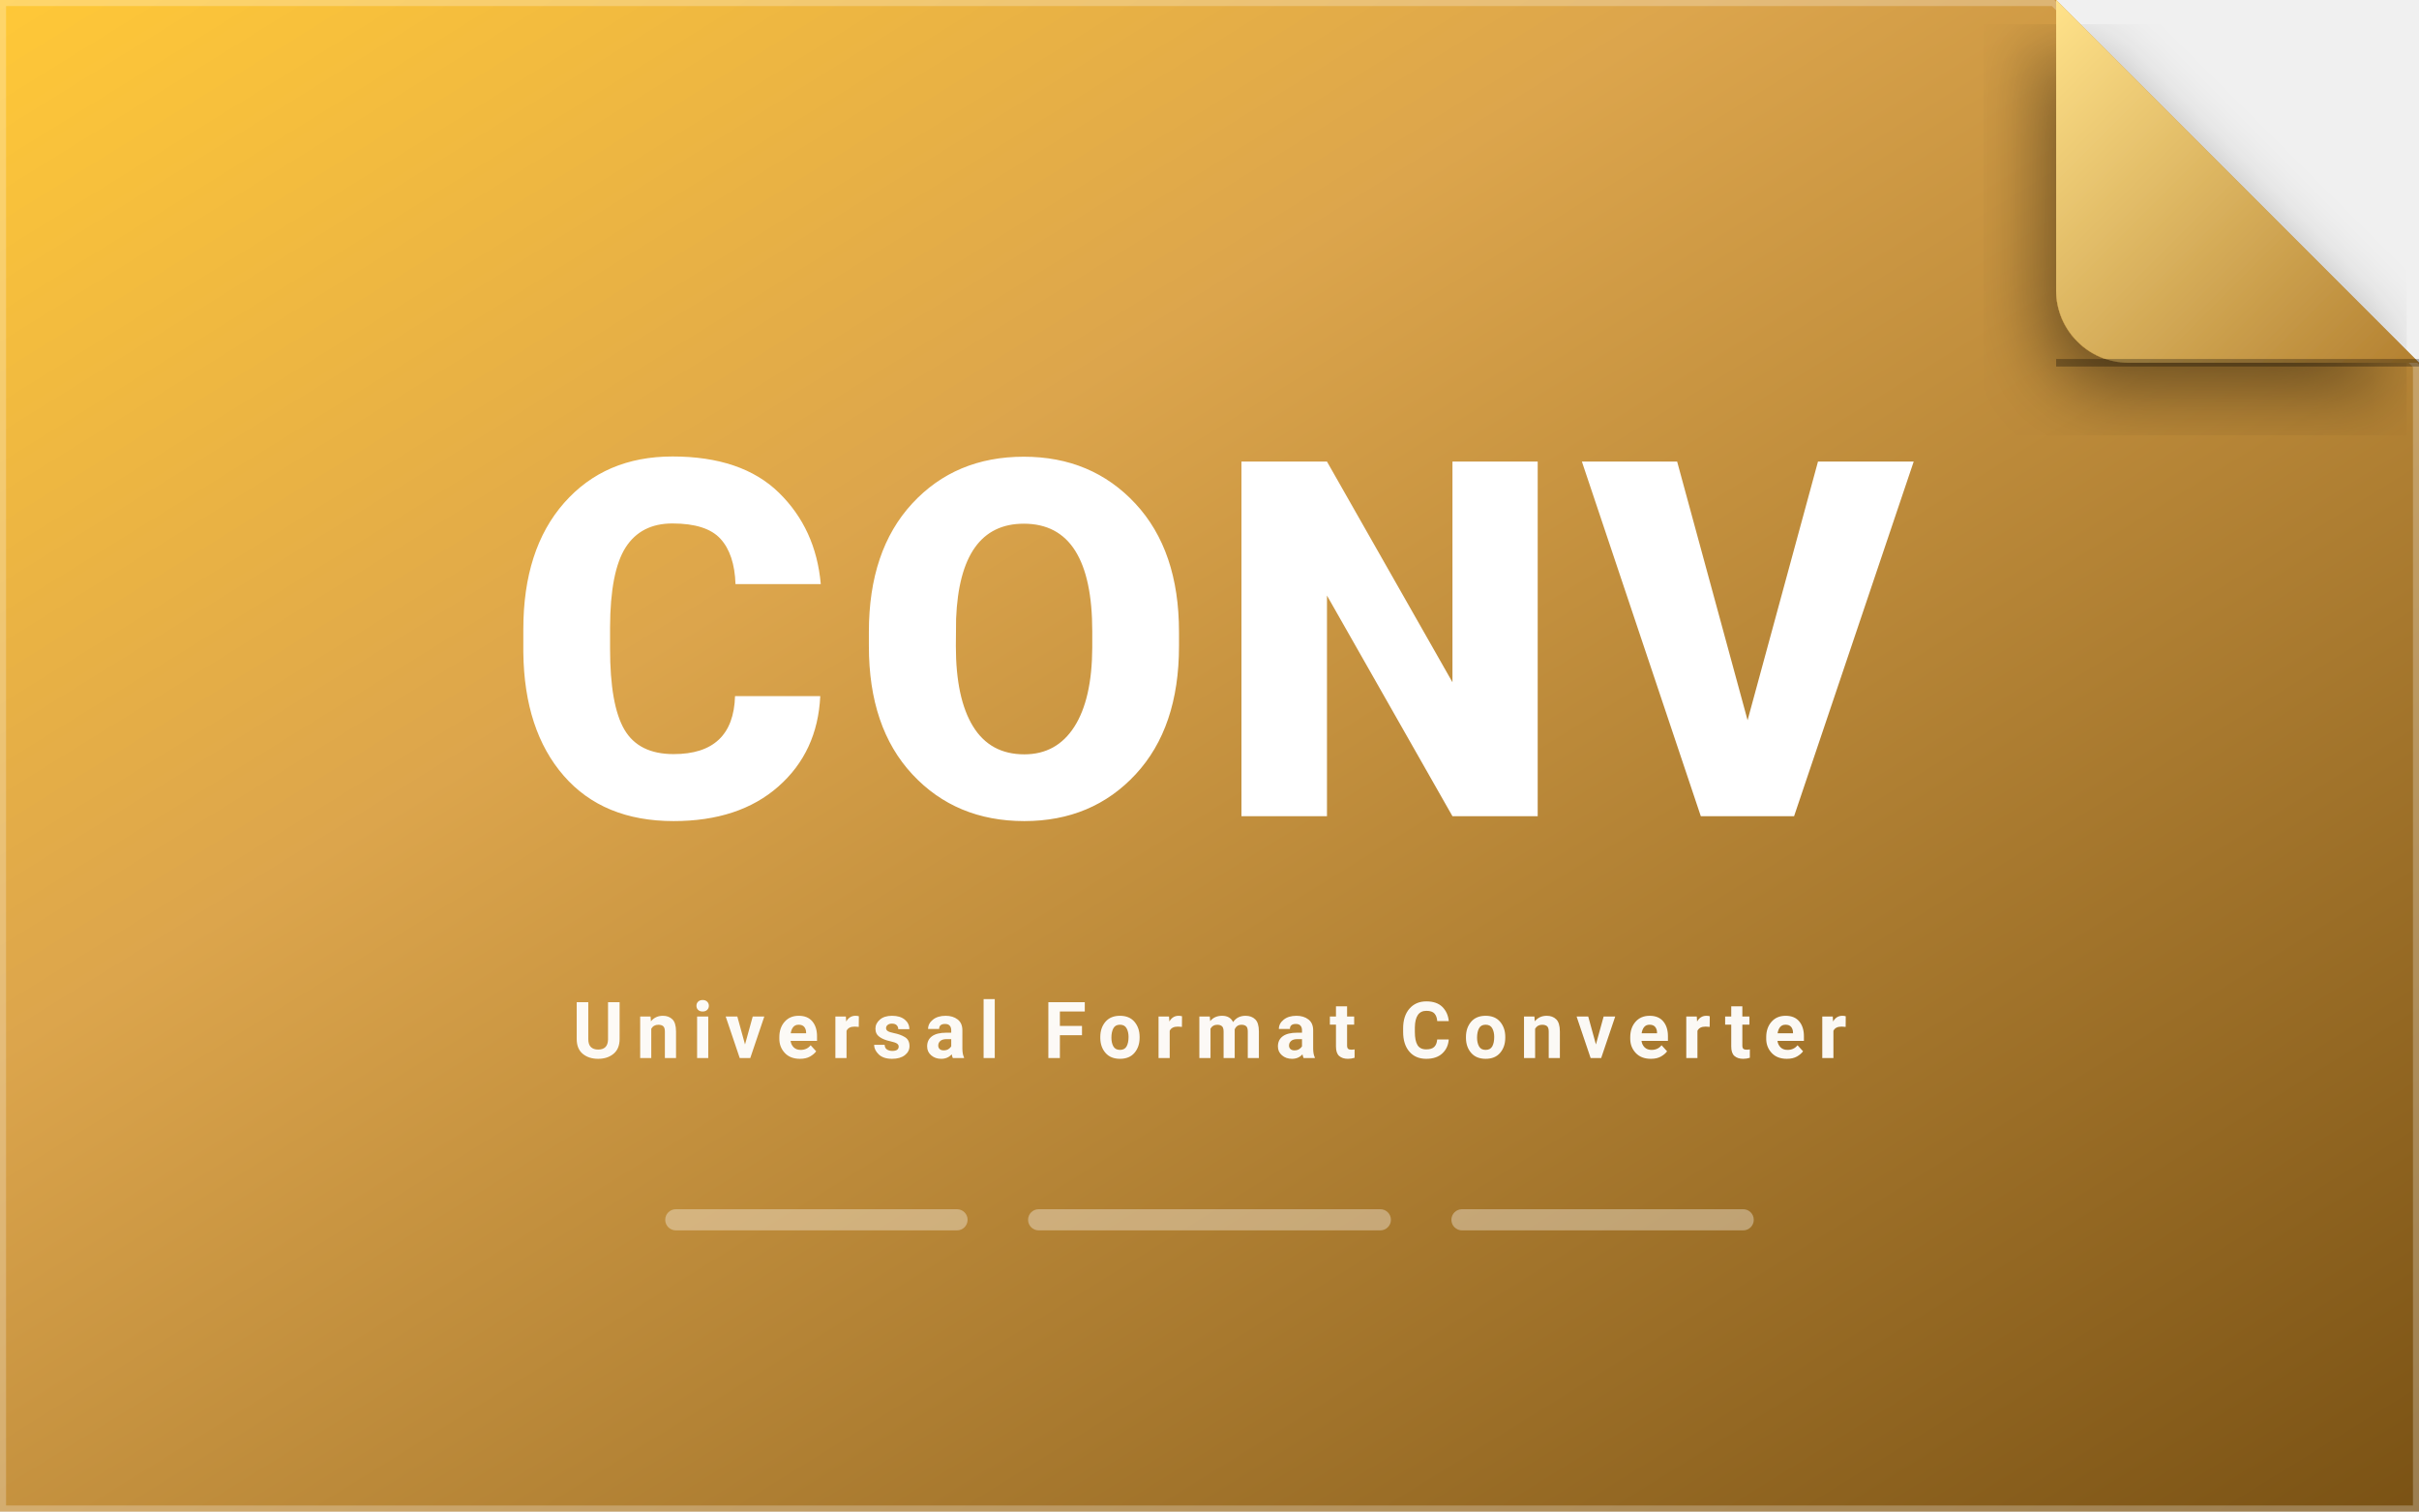
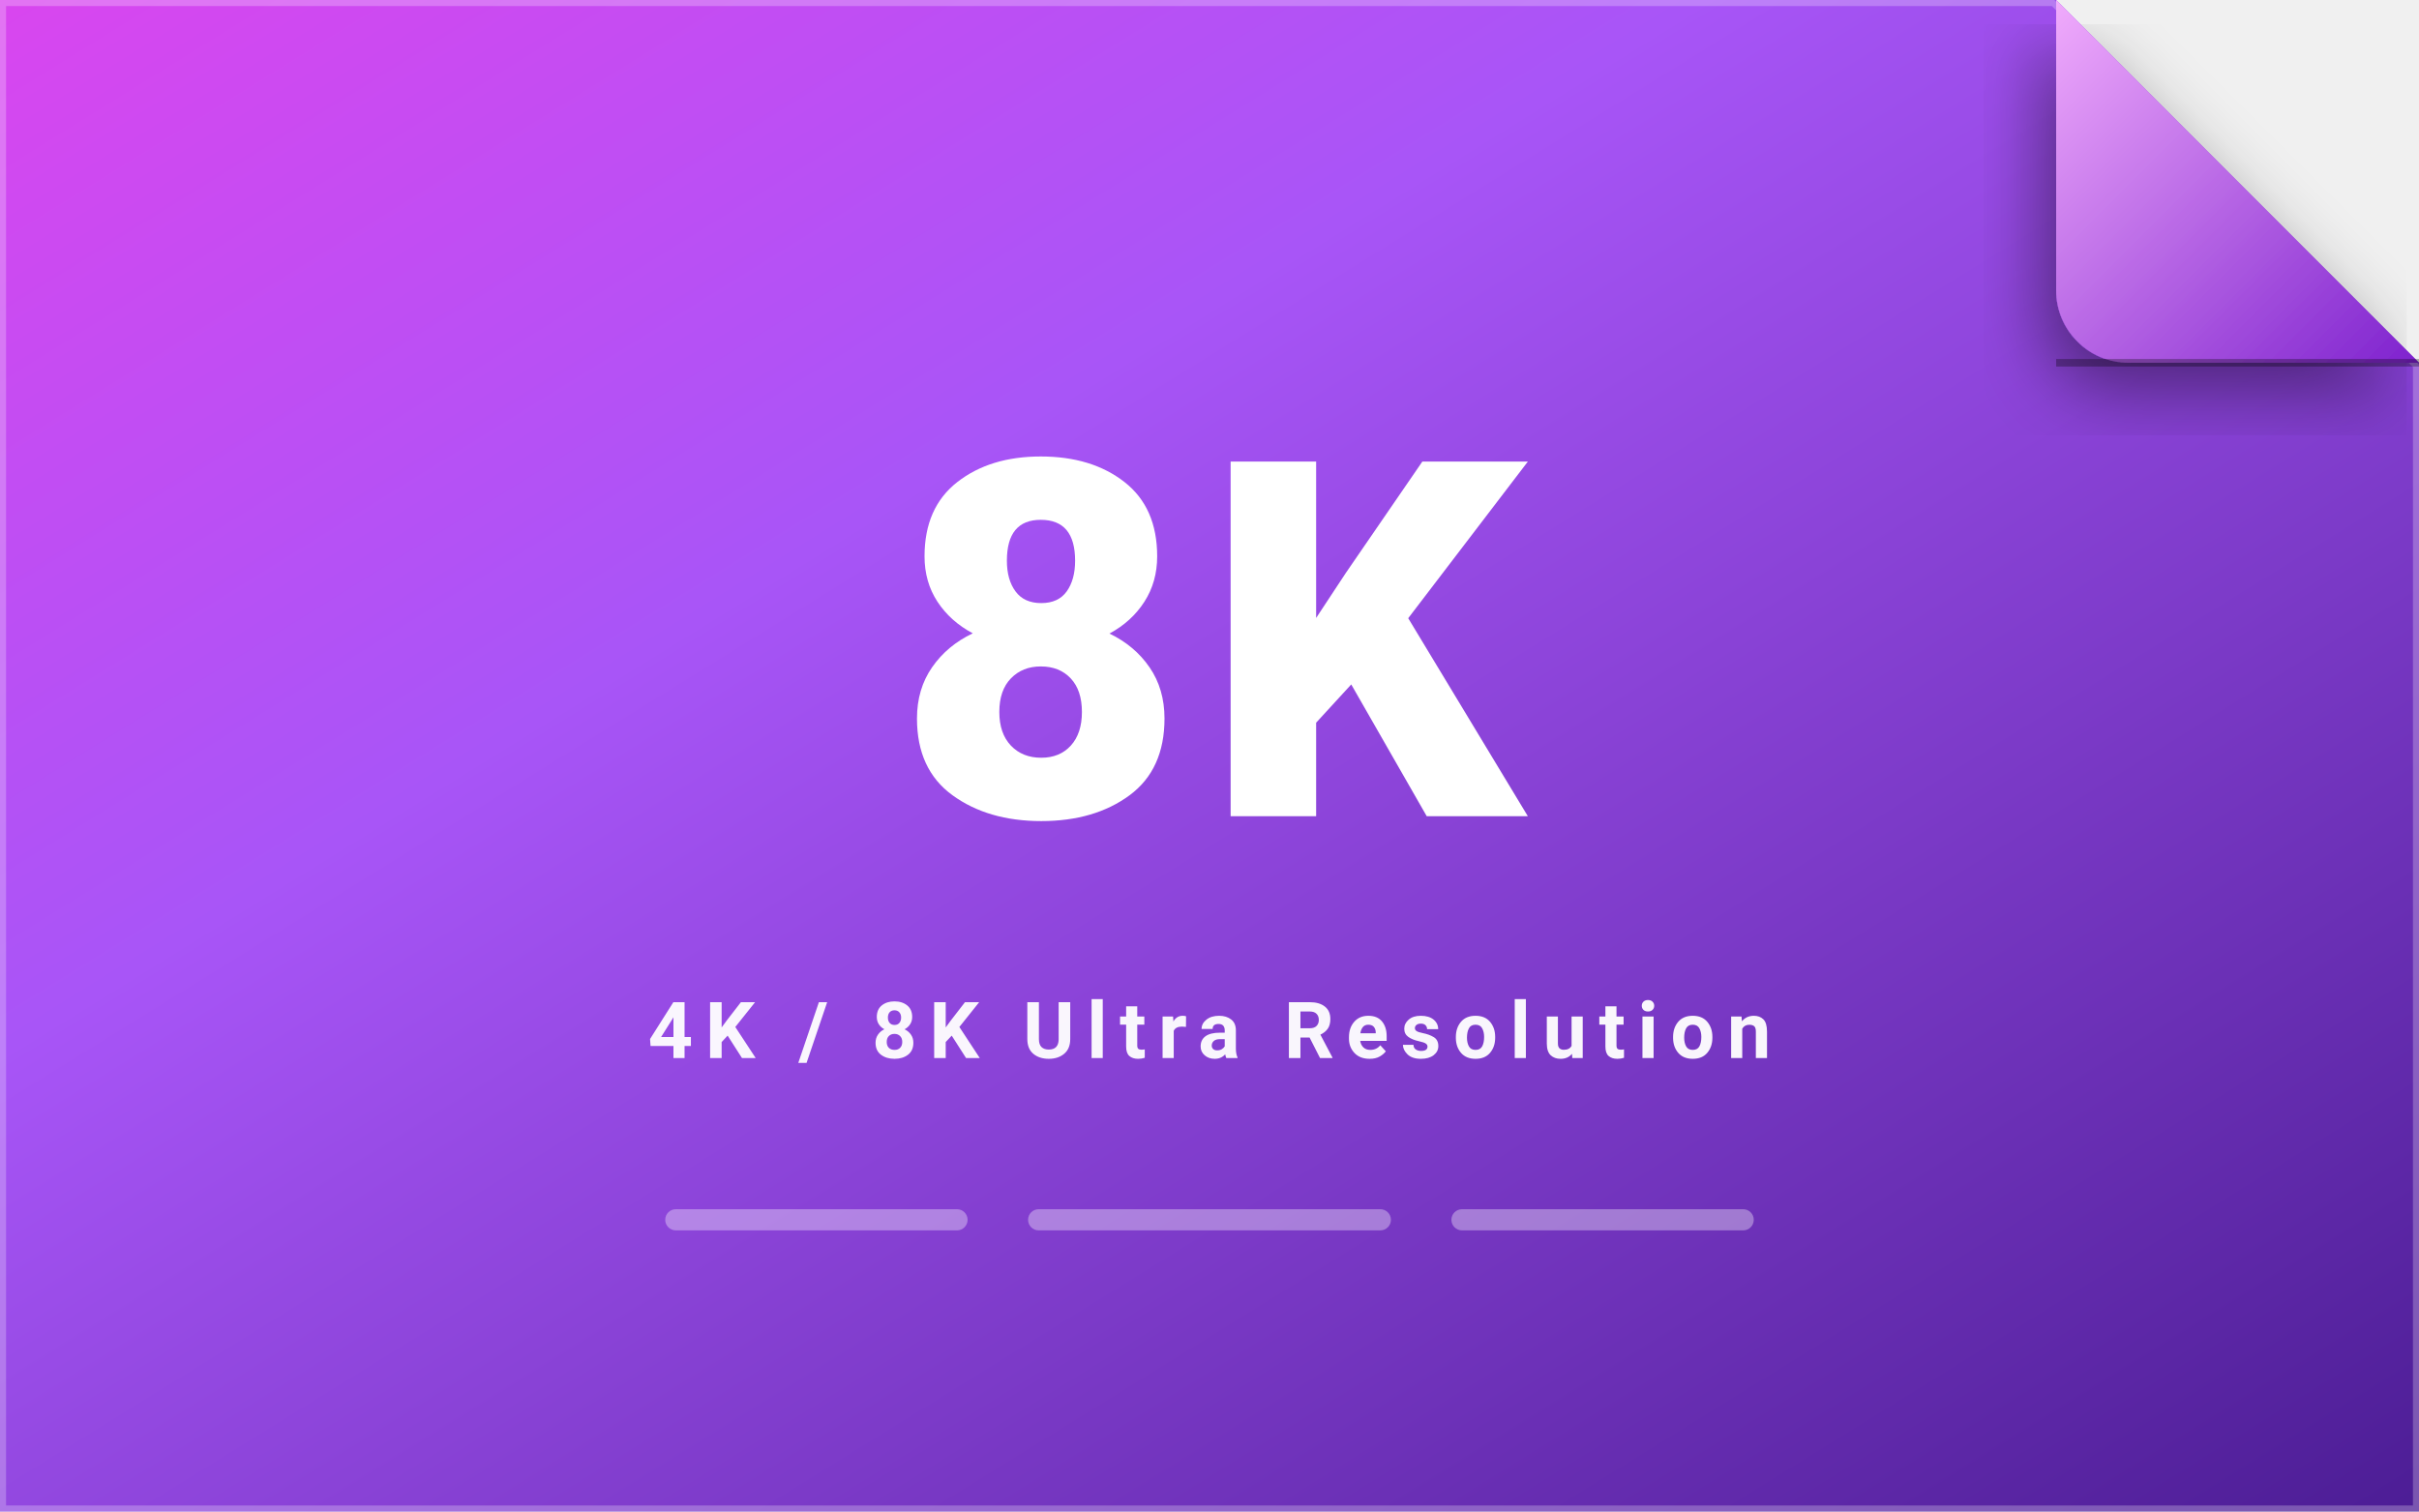
<svg xmlns="http://www.w3.org/2000/svg" viewBox="0 0 800 500" width="100%" height="100%">
  <defs>
-     <linearGradient id="fullFcGoldSheet" x1="0%" y1="0%" x2="100%" y2="100%">
-       <stop offset="0%" stop-color="#ffc837" />
-       <stop offset="35%" stop-color="#dca54c" />
-       <stop offset="100%" stop-color="#7a5214" />
+     <linearGradient id="fullUpscaleVioletSheet" x1="0%" y1="0%" x2="100%" y2="100%">
+       <stop offset="0%" stop-color="#d946ef" />
+       <stop offset="35%" stop-color="#a855f7" />
+       <stop offset="100%" stop-color="#4c1d95" />
    </linearGradient>
-     <linearGradient id="fullFoldFlapGradFc" x1="0%" y1="0%" x2="100%" y2="100%">
-       <stop offset="0%" stop-color="#ffe28a" />
-       <stop offset="100%" stop-color="#b38030" />
+     <linearGradient id="fullFoldFlapGradUp" x1="0%" y1="0%" x2="100%" y2="100%">
+       <stop offset="0%" stop-color="#f0abfc" />
+       <stop offset="100%" stop-color="#7e22ce" />
    </linearGradient>
-     <filter id="foldShadowFc" x="-20%" y="-20%" width="140%" height="140%">
+     <filter id="foldShadowUp" x="-20%" y="-20%" width="140%" height="140%">
      <feDropShadow dx="-4" dy="8" stdDeviation="12" flood-color="#000000" flood-opacity="0.45" />
    </filter>
  </defs>
-   <path d="M 0 0             L 680 0             L 800 120             L 800 500             L 0 500 Z" fill="url(#fullFcGoldSheet)" />
+   <path d="M 0 0             L 680 0             L 800 120             L 800 500             L 0 500 Z" fill="url(#fullUpscaleVioletSheet)" />
  <path d="M 0 1             L 679 1             L 799 121             L 799 499             L 1 499             L 1 0" fill="none" stroke="#ffffff" stroke-width="2" stroke-opacity="0.25" />
-   <g filter="url(#foldShadowFc)">
-     <path d="M 680 0               L 680 96               A 24 24 0 0 0 704 120               L 800 120 Z" fill="url(#fullFoldFlapGradFc)" />
+   <g filter="url(#foldShadowUp)">
+     <path d="M 680 0               L 680 96               A 24 24 0 0 0 704 120               L 800 120 Z" fill="url(#fullFoldFlapGradUp)" />
    <path d="M 680 120 L 800 120" stroke="#000000" stroke-width="2.5" stroke-opacity="0.3" />
  </g>
-   <text x="400" y="270" fill="#ffffff" font-family="-apple-system, BlinkMacSystemFont, 'Segoe UI', Roboto, 'Helvetica Neue', Arial, sans-serif" font-size="165" font-weight="900" text-anchor="middle" letter-spacing="6">CONV</text>
-   <text x="400" y="350" fill="#ffffff" font-family="-apple-system, BlinkMacSystemFont, 'Segoe UI', Roboto, 'Helvetica Neue', Arial, sans-serif" font-size="26" font-weight="700" text-anchor="middle" letter-spacing="4" opacity="0.95">Universal Format Converter</text>
+   <text x="400" y="270" fill="#ffffff" font-family="-apple-system, BlinkMacSystemFont, 'Segoe UI', Roboto, 'Helvetica Neue', Arial, sans-serif" font-size="165" font-weight="900" text-anchor="middle" letter-spacing="6">8K</text>
+   <text x="400" y="350" fill="#ffffff" font-family="-apple-system, BlinkMacSystemFont, 'Segoe UI', Roboto, 'Helvetica Neue', Arial, sans-serif" font-size="26" font-weight="700" text-anchor="middle" letter-spacing="4" opacity="0.95">4K / 8K Ultra Resolution</text>
  <g opacity="0.35" fill="#ffffff">
    <rect x="220" y="400" width="100" height="7" rx="3.5" />
    <rect x="340" y="400" width="120" height="7" rx="3.5" />
    <rect x="480" y="400" width="100" height="7" rx="3.5" />
  </g>
</svg>
